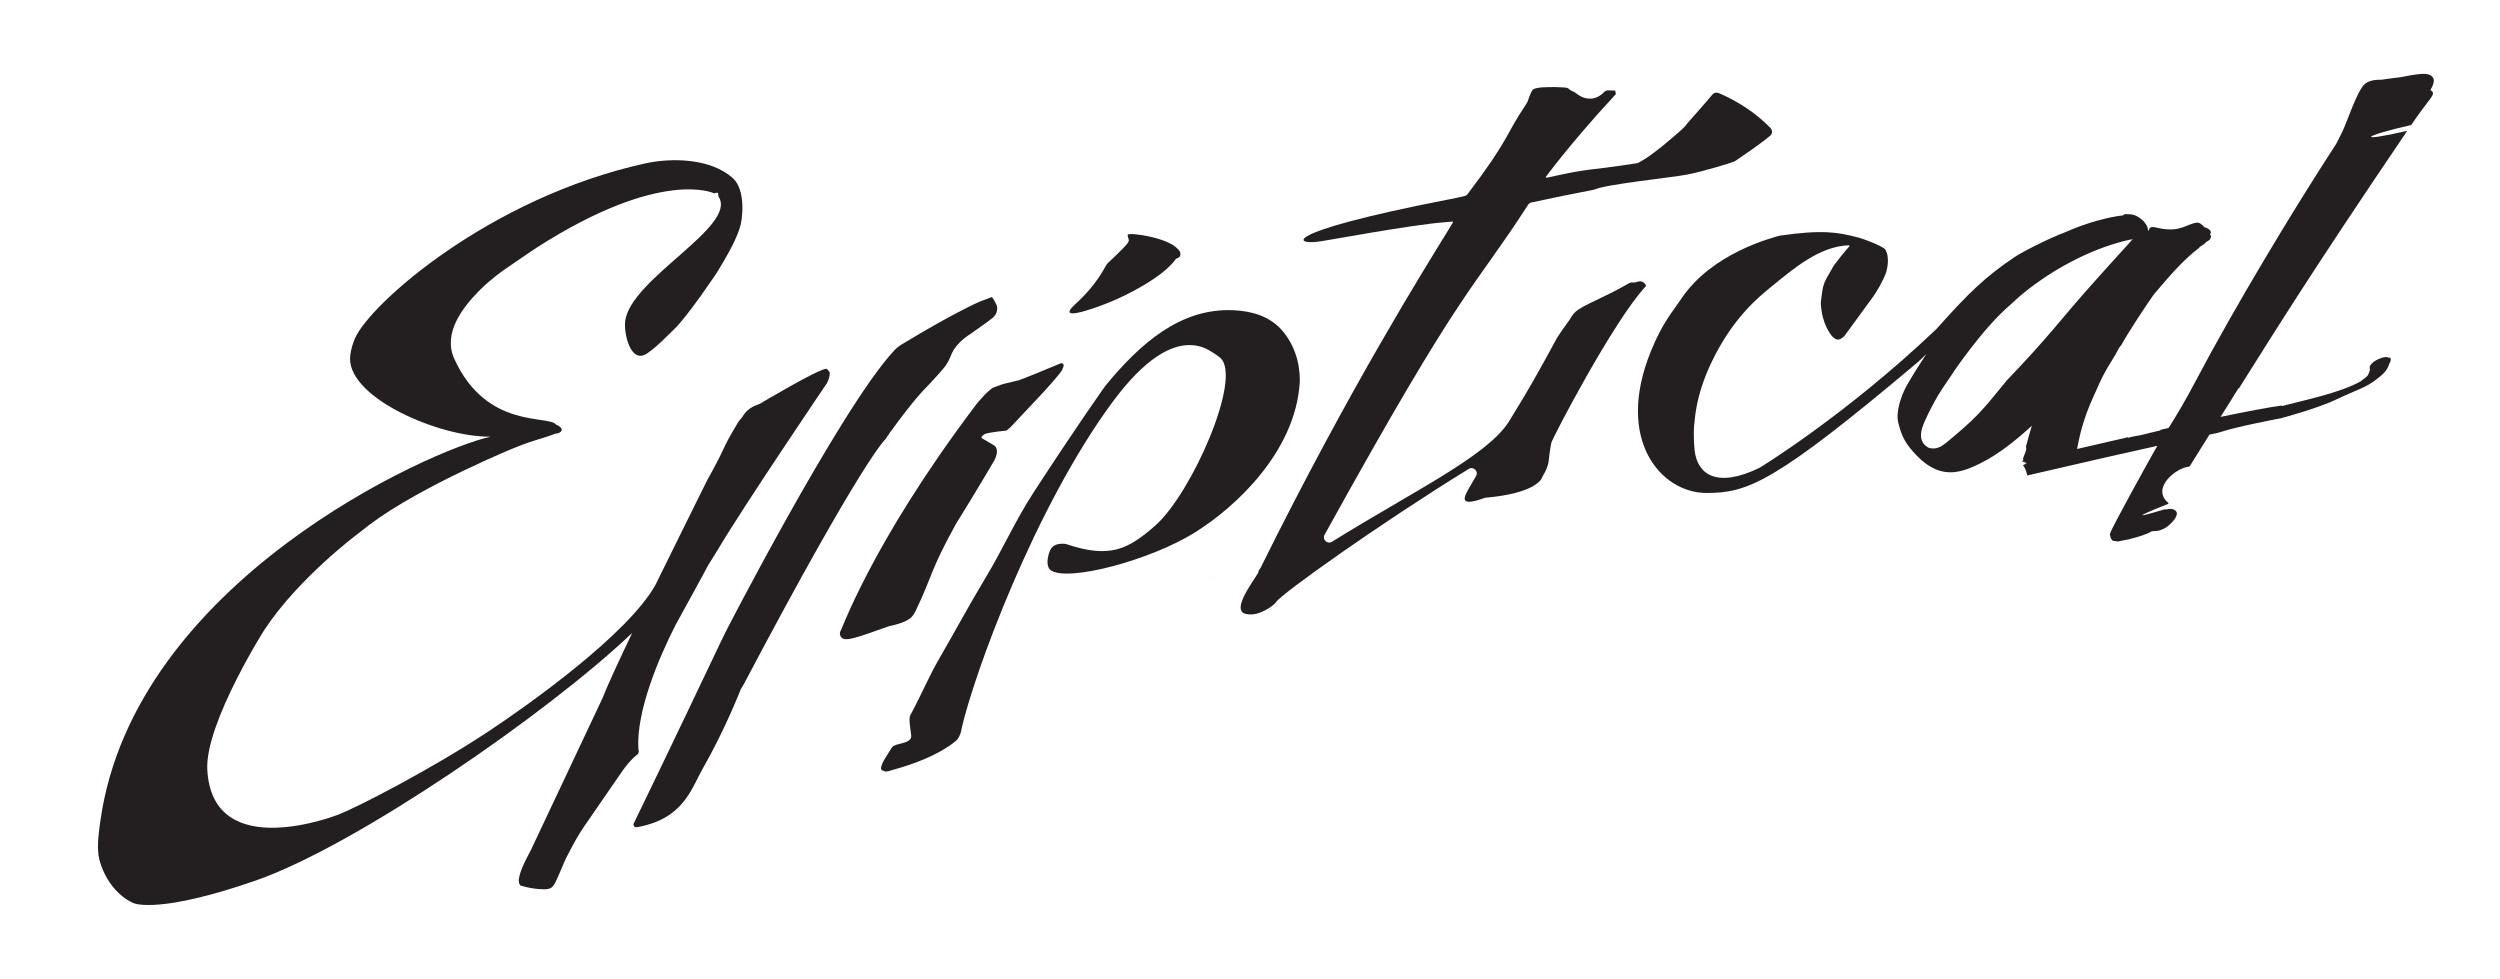
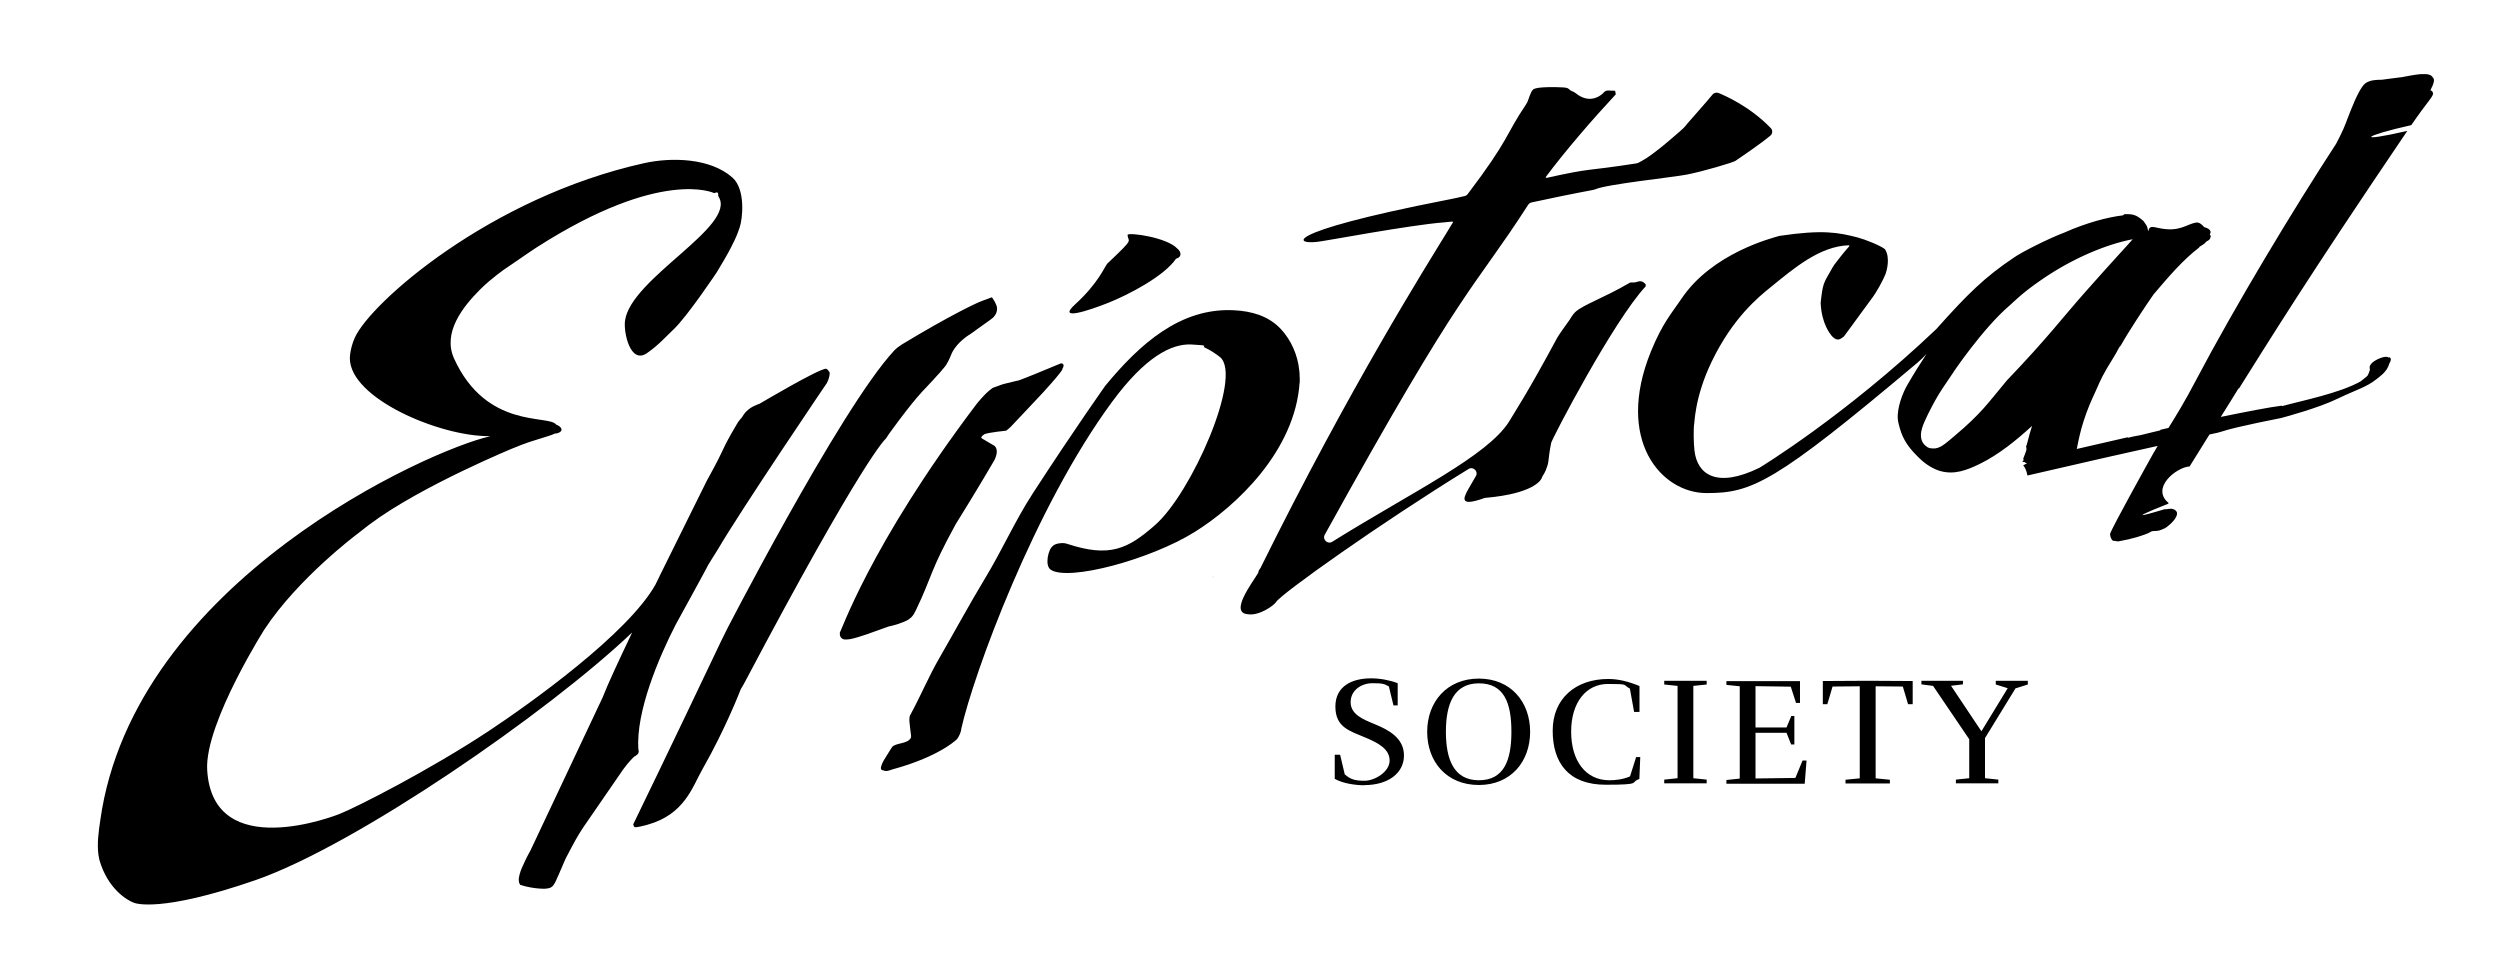
- <svg xmlns="http://www.w3.org/2000/svg" id="art" viewBox="0 0 1950.02 763.51">
+ <svg xmlns="http://www.w3.org/2000/svg" id="elliptical-society-logotype" viewBox="0 0 1950 763.5">
  <defs>
    <style>
-       .cls-1 {
-         fill: #231f20;
-       }
+       .st0{fill:currentColor;}
    </style>
  </defs>
-   <path class="cls-1" d="M1370.58,125.66c.1-.09.05-.05.19-.17h0s-.03.03-.03.03l-.16.14Z" />
-   <path class="cls-1" d="M1588.82,437.71c.42.09.5.1,0,0h0Z" />
-   <path class="cls-1" d="M1590.73,438.1c.15.03.18.03,0,0h0Z" />
-   <path class="cls-1" d="M1591.09,438.16c-.29-.06-.32-.06,0,0h0Z" />
-   <path class="cls-1" d="M864.69,236.07c15.49-6.17,43.27-20.6,52.64-34.27,4.58-1.07,4.25-5.27,1.1-7.83-8.12-8.86-37.5-12.83-38.87-10.92.27,6.48,6.28,1.62-15.93,22.63-2.27,2.99-7.18,15.45-25.12,31.79-14.48,13.2,11.13,4.61,26.18-1.39Z" />
-   <path class="cls-1" d="M1471.16,318c0,.07,0,.12,0,.09,0,0,0-.05,0-.09Z" />
-   <path class="cls-1" d="M1471.16,316.17c0,.42,0,1.21,0,1.64,0-.42,0-1.21,0-1.64Z" />
-   <path class="cls-1" d="M1471.16,317.81c0,.08,0,.14,0,.19,0-.05,0-.11,0-.19Z" />
-   <path class="cls-1" d="M1471.16,315.98c0-.07,0-.12,0-.09,0,0,0,.05,0,.09Z" />
-   <path class="cls-1" d="M1471.16,315.98s0,.11,0,.19c0-.08,0-.14,0-.19Z" />
-   <path class="cls-1" d="M662.94,492.48c.01-.17.02-.3.02-.33-.03.17-.03.28-.02.33Z" />
-   <path class="cls-1" d="M701.53,486.34c.11-.04,2.25-.78,2.12-.74.1-.04,2.14-.88,2.01-.82.1-.05,2.01-.99,1.89-.93.1-.06,1.85-1.15,1.74-1.08.1-.08,1.66-1.36,1.56-1.27,1.67-1.8,2.41-3.23,2.35-3.13.05-.1,1.15-2.12,1.08-1.99,13.57-28.39,10.48-29.69,31.31-67.64h0c16.13-25.82,30.28-50.12,30.21-50,4.41-9.3-.67-11.5-.56-11.41-3.46-1.93-7.59-4.64-9.27-5.47-1.65-.96,2.29-3.4,2.22-3.34,3.26-1.32,17.02-2.74,16.92-2.67,1.76-1.41,3.37-2.9,3.27-2.81.1-.1,25.87-27.53,25.77-27.43,16.91-18.59,14.62-18.01,14.56-17.91.06-.1.43-.77.37-.67.05-.1.35-.74.3-.64.32-.97.29-1.68.28-1.57-.12-.44-.17-.84-.67-1.21l-1.02-.33c-.1.02-.73.14-.63.12-36.89,15.41-33.83,13.46-33.73,13.43-10.57,2.53-12.11,3.02-12.01,2.99-.1.05-7.27,2.66-7.21,2.63-.67.47-2.09,1.6-1.99,1.53-.1.09-2.18,1.87-2.05,1.76-.1.1-2.09,1.97-1.96,1.85-4.59,4.85-6.73,7.62-6.68,7.55-84.1,111.23-106.19,179.82-106.51,177.76-.03.38-.06.95-.06.88,0,.1.09,1.35.09,1.25.03.09.43,1.3.49,1.47.08.09,1.14,1.23,1.29,1.38.62.36,1.92.65,1.82.62.1,0,1.54.08,1.44.07.1,0,1.61-.12,1.51-.11.1-.01,1.76-.26,1.66-.24,6.7-1.28,20.35-6.4,20.25-6.37.1-.02,9.61-3.37,9.51-3.35.1-.02,4.81-1.12,4.51-1.05.1-.03,4.1-1.18,3.85-1.11Z" />
-   <path class="cls-1" d="M690.84,342.36c.07-.1,3.49-5.22,3.28-4.9,19.75-27.21,27.43-34.32,27.34-34.22.09-.1,6.1-6.48,5.72-6.08.09-.1,6.04-6.62,5.66-6.21.09-.1,3.63-4.27,3.4-4,1.07-1.32,2.1-2.81,2.03-2.71.06-.1,1.52-2.65,1.43-2.49.04-.09,1.1-2.33,1.17-2.48.04-.1,1.62-3.78,1.73-4.02,4.28-8.92,14.3-14.7,14.2-14.63.1-.07,4.96-3.55,4.65-3.32,9.42-6.66,10.17-7.29,10.07-7.22.1-.08,1.73-1.33,1.62-1.25.1-.09,1.48-1.22,1.38-1.13,5.55-5.16,2.45-10.55,2.49-10.45-.05-.1-.79-1.67-.74-1.56-.06-.1-.84-1.47-.78-1.37-.06-.1-.76-1.21-.69-1.11-.05-.09-.38-.61-.43-.68-.15-.23-.42-.82-1.07-.73-.24.03-3.4,1.36-3.3,1.31-.1.04-4.42,1.62-4.14,1.52-3.43,1.13-25.41,11.5-62.16,33.8-2.24,1.36-4.34,2.92-6.12,4.84-42.42,45.39-136.81,229.74-130.07,216.7-.05.1-1.07,2.1-1.01,1.97-2.9,5.89-4.27,8.65-4.2,8.52-37.57,79.19-68.27,142.54-68.26,142.44.04.11.57,1.7.5,1.5.35.5.96.79.86.73.1.02.59.1.49.08.1,0,.6,0,.5,0,.1-.01,1.12-.12,1.02-.11.1-.02,1.58-.28,1.48-.26.1-.02,1.9-.41,1.79-.39.1-.03,2.18-.53,2.05-.5.1-.03,2.4-.63,2.25-.59,29.17-8.15,35.18-29.91,42.9-43.35h0c18-31.49,29.88-62.28,29.83-62.18.06-.1,2.71-4.6,2.54-4.31,93.86-177.73,110.7-191.28,110.63-191.16Z" />
-   <path class="cls-1" d="M1898.2,61.24c-1.6-2.45-2.87-2.81-2.77-2.75-.1-.03-1.81-.58-1.69-.55-.1-.02-1.78-.26-1.67-.25-.1,0-1.8-.08-1.69-.07-.1,0-1.85.05-1.74.05-.1,0-2.36.19-2.22.18-.1.01-3.85.51-3.64.48-.1.02-3.75.65-3.54.61-.1.02-2.99.57-2.81.54-.1.02-1.5.29-1.4.27-.1.02-1.31.25-1.21.23-.1.02-1.06.19-.96.17-.1.01-.56.08-.46.07-.1.01-9.98,1.27-9.36,1.19-.1.01-5.6.79-5.25.74-.1,0-3.85.12-3.61.11-.1.01-2.38.26-2.23.24-.1.02-1.9.36-1.79.34-.1.03-1.87.54-1.76.51-.1.04-1.82.78-1.71.73-.1.06-1.73,1.09-1.62,1.02-.1.09-1.48,1.38-1.38,1.29-.42.5-1.34,1.76-1.26,1.66-.06.1-1.29,2.02-1.21,1.9-.06.1-1.25,2.23-1.18,2.09-.05.1-1.23,2.42-1.16,2.27-.04.09-1.86,4.04-1.98,4.29-.04.1-2.34,5.58-2.2,5.23-.04.1-2.26,5.69-2.12,5.34-.04.1-2.16,5.52-2.03,5.17-.04.1-1.29,3.22-1.21,3.02-.04.1-.99,2.38-.93,2.24-.04.1-.94,2.16-.88,2.03-.05.1-.89,1.91-.84,1.8-.05.1-1.1,2.19-1.03,2.06-.05.1-3.62,7.13-3.4,6.69-33.76,51.84-78.96,126.94-109.27,184.37h0c-8.52,16.27-15.66,28.04-21.46,37.27-2.54.56-4.66,1.04-6.24,1.4-.09.17-.18.34-.27.51-6.41,1.4-9.52,2.37-15.18,3.67-5.12,1.02-4.7.66-10.07,2.11.1-.18.21-.35.32-.53-21.98,5.02-26.19,5.97-39.99,9.23,1.64-8.19,2.81-13.76,5.33-21.65,0,0,0,0,0,0,3.1-9.72,6.12-16.22,8.98-22.54,5.31-11.77,4.87-11.9,15.46-29.14,2.18-3.54,2.71-5.74,4.72-7.67,5.19-9.52,19.01-30.52,25.4-39.55,11.09-12.99,22.59-26.75,35.49-36.46.15-.19.23-.39.28-.6,1.51-1.05,4.06-2.24,5.15-3.88,1.39-.73,2.9-1.68,3.14-2.42.51-1.52,1.07-2.13-.22-3.29.39-.74.81-1.51.56-2.3-.64-1.98-2.78-2.95-4.9-3.45-1.65-1.9-3.73-3.9-6.2-3.57-7.75,1.07-12.92,7.88-29.6,4.2-4.59-1.01-7.13-1.84-7.83,2.56-.84-1.87-.34-3.1-1.91-5.35,0,0,0,0,0,0-.41-.58-.95-1.3-1.85-2.56-6.22-5.61-8.92-5.36-14.28-5.55-.11.05-.43-.2-1.91,1-11.5,1.31-28.3,5.68-45.58,13.37-12.77,4.78-33.9,15.61-39.21,19.37-22.67,15.18-36.04,28.25-60.7,55.91-71.06,67.59-137.86,108.19-137.96,108.24-33.37,16.26-48.46,5.08-50.61-13.36-.79-6.72-.75-16.06-.44-19.77.6-.77-.1-21.04,13.9-49.82,16.37-34.04,36.63-50.37,45.79-57.85,17.95-14.62,38.31-32.2,61.38-32.76,0,.25.01.52.05.81-4.23,4.7-8.11,9.67-11.95,14.68-.24.57-.57,1.12-.98,1.62-.11.13-.58,1.11-1.11,2.02-6.22,10.8-6.59,10.57-8.26,25.8.84,16.84,7.63,24.36,8.79,26.02,1.46,1.28,3.91,4.17,7.52,1.57,0,0,0-.02.01-.03.63-.46,1.26-.94,1.88-1.42,1.77-2.36,20.37-27.94,20.77-28.45,5.02-6.37,9.72-15.59,11.55-20.21.83-2.11,3.96-12.93-.48-19.51-3.59-2.82-15.23-7.51-21.34-9.08,0,0,0,0-.02-.01-14.79-3.81-26.88-6.32-61.03-1.25-5.25,1.58-52.72,13.35-76.72,49.5-6.8,10.24-14.33,18.11-23.51,40.74-28.15,69.31,8.2,110.4,43.38,110.4,31.99,0,52.61-7.44,164.41-101.63,2.27-1.91,4.77-4.35,7.19-6.89-4.75,7.21-10.11,15.66-15.05,24.19-3.26,5.63-8.21,17.55-7.37,26.67.23,2.44.97,4.86,1.64,7.21,2.7,9.62,7.82,15.96,14.95,23,5.31,5.26,11.73,8.86,16.48,10.19,11.03,3.09,20.61-.58,30.91-5.61,14.73-7.21,28.62-18.55,40.68-29.56-3.17,10.22-3.44,12.59-4.32,15.16-.15.44-.37.78-.39.88.94,2.45,0,3.47-2.21,9.52.08.25.19.5.29.75-.07.3-.13.6-.2.89-.35.12-.64.33-.89.64.69.25.43.16,1.11.39.27-.04.54-.08.8-.13.11.2.12.26.26.5.52.18,1.04.37,1.56.55-.9.48-2.1,1.16-2.96,1.73,2.46,2.96,2.85,5.91,3.33,7.91,47.76-11.1,79.8-18.34,101.56-23.15-.86,1.41-1.66,2.77-2.41,4.09,0,0,0,0,0,0-.29.51-.58,1.02-.87,1.53,0,0,.02,0,.02,0-2.31,4.13-32.71,58.6-33.85,63.23.76,6.43,4.22,5.44,2.56,5.14,1.5.26,2.17.54,3.94.63,1.6-.35,3.2-.68,4.8-1.01,1.11.08,16.03-3.54,21.33-6.9,1.47-.37,3.91.05,6.06-.69,3.75-1.29,4.95-2.12,6.17-3.07,2.76-2.14,7.46-6.71,7.42-10.18-.01-1.64-1.76-3.48-4.86-3.56-1.15-.02-3.64.4-4.26.57.07-.14.13-.27.19-.41-9.16,2.6-36.25,11.25,2.13-4.09.11-.2.21-.39.31-.59-14.01-11.41,5.64-27.68,16.39-28.54,7.86-12.64,12.61-20.26,15.5-24.86,5.89-1.22,7.5-1.57,9.57-2.29,11.97-4.04,46.38-10.53,46.49-10.56,1.56-.48,28.75-7.65,44.19-15.17,14.91-7.1,21.91-8.67,29.92-15.04,3.84-3.06,8.4-6.02,10.21-12.6.69-.8.62-.96.94-2.02.37-1.23.13-2.05-1.09-2.59-.16.14-.32.28-.48.42-1.24-1.75-7.54.12-11.59,3.03-1.32.95-2.08,1.8-2.91,3.15-.36.58-.18,1.41-.21,2.56,0,.04.1.15.24.27-.36,1.57-.96,3.16-1.73,4.57-.25.3-.51.59-.78.86-.12.1-4.58,3.67-4.73,3.78-16.35,9.28-45.93,15.1-61.55,19.37-.03-.14-.06-.28-.09-.43-9.25,1.15-28.63,4.91-47.71,8.84,4.4-6.97,10.52-16.66,13.84-22.17.18-.04.35-.07.53-.11,23.75-37.58,52.45-84.72,131.22-200.83-41.41,9.52-34.43,3.89,3.08-4.53,12.66-18.61,17.66-22.66,16.93-25.1,0-.05.03-.1.04-.15-.38-.95-1.05-1.58-1.97-1.91.05-.1,1.37-2.79,1.32-2.69.05-.1.61-1.37.57-1.27.03-.1.39-1.31.36-1.2.02-.1.29-1.21.27-1.11.01-.1.17-1.23.15-1.13,0,0-.24-1.96-.21-1.73ZM1565.29,296.76c-14.58,17.51-19.96,25.84-40.42,42.88-1.8,1.55-7.8,6.67-9.88,7.95-2.1,1.29-4.63,2.35-7.15,2.23-1.46-.07-2.87-.17-4.16-.94-4.5-2.68-6.74-7.37-4.33-15.19,1.72-5.62,7.07-15.78,9.88-20.94,3.42-6.29,7.66-12.48,14.54-22.54-.96,1.26,22.98-34.37,43.99-52.18-.02.01-.04.03-.05.04,3.14-2.7,9.18-9.26,24.75-19.99,24.78-17.08,51.16-27.72,71.01-31.53-2.79,3.43-14.31,15.53-37.25,41.47-18.47,20.89-28.36,34.74-60.93,68.74Z" />
-   <polygon class="cls-1" points="551.46 374.87 551.46 374.87 551.47 374.85 551.46 374.87" />
-   <path class="cls-1" d="M495.35,589.99l.78-.66c.1-.08,1.24-.97,1.14-.89,1.28-.97,1.12-3.01.68-4.06-1.87-29.26,15.91-71.36,29.16-97.21h0c.06-.09,26.89-48.86,24.93-45.76.06-.1,1.7-2.72,1.6-2.55.06-.1,3.51-5.66,3.29-5.3.06-.09,2.93-4.74,3.12-5.05,18.83-31.95,85.22-130.12,84.9-129.48.05-.1.82-1.82.77-1.72.04-.1.68-1.74.64-1.64,1.63-5.13.51-5.69.53-5.63-.61-1-1.32-1.7-1.22-1.59-.1-.07-1.2-.85-1.1-.78-5.44-.38-52.1,27.38-52,27.35-.1.04-2.66,1.03-2.5.97-.1.04-2.45,1.05-2.3.99-6.26,3.06-8.89,8.48-8.81,8.4-.09.1-1.59,1.82-1.49,1.71-.08.1-1.14,1.45-1.06,1.35-.07.1-.98,1.4-.91,1.3-14.61,24.57-7.25,15.01-24.03,45.13-.45,1.06-17.88,35.83-36.66,74.13.06-.24-.03-.07-.34.68,0,.02-.02.04-.03.07-1.05,2.15-2.11,4.31-3.17,6.48-21.57,38.45-97.98,92.87-130,114.09-45.18,29.94-102.79,59.42-116.88,64.89-1.34.52-98.53,38.85-102.69-34.64-2.09-36.98,47.81-114.59,44.74-109.58,26.21-39.88,72.51-74.49,71.61-73.8,2.22-1.66,10.94-8.53,10.32-8.03,40.69-30.62,116.37-61.29,111.47-59.25.1-.04,7.13-2.83,6.7-2.66.1-.04,7.15-2.6,6.71-2.44,16.47-5.13,16.73-5.35,16.66-5.32.1-.04,2.39-.92,2.25-.87l.77-.32c5.05-.19,8.21-3.99.87-7.06-5.56-7.81-54.27,4.04-79.46-51.38-9.17-20.18,6.76-40.41,20.16-53.83,9.03-9.05,19.69-16.26,19.3-15.98,12.96-9.05,25.54-17.36,25.26-17.18,97.2-62.14,137.9-42.07,138-42.06.73.08,1.57-.65,2.28-.54.74.11.84.59.92,1.21.13.95-.18,1.29.35,2.13,14.54,23.04-68.58,63.61-72.95,96.76-1.24,9.43,4.17,33.95,16.95,25.37,8.7-5.84,16.57-14.62,20.55-18.26,10.73-9.82,34.39-45.41,33.99-44.79,8.3-13.58,11.59-20.18,11.53-20.08.05-.1,2.2-4.46,2.06-4.18.05-.1,1.66-3.69,1.56-3.47,1.74-4.28,1.11-2.62,2.73-7.15,2.27-6.35,4.92-29.75-5.56-39.01-17.44-15.41-47.59-15.92-68.61-11.26-121.13,26.84-213.94,109.25-225.86,136.13-1.86,4.2-3.07,8.49-3.74,13.02-4.67,31.6,64.48,62.21,104.38,63.79.1,0,5.2.21,4.87.19-45.86,9.88-277.98,112.8-304.22,299.64-1.27,9.04-2.56,17.91-1.43,26.97.02.09.7,3.48.74,3.7,6.48,22.88,21.87,31.69,26.77,33.54.94.36,20.44,8.21,94.97-17.65,78.28-27.15,227.99-130.57,293.78-193.19-10.63,22.23-19.5,41.4-23.03,50.63-.05.1-56.36,119.52-56.41,119.62v-.02c-.05.1-1.67,3.14-1.57,2.95-.05.1-1.46,2.83-1.37,2.65-.05.09-1.64,3.35-1.75,3.56-.05.1-1.77,3.98-1.66,3.74-.04.1-1.09,2.85-1.15,3.03-.03.1-.97,3.21-.91,3.02-.02.1-.56,2.81-.53,2.64-.01.1-.15,1.27-.13,1.17-.05.52.32,2.4.3,2.29.05.1.91,1.78.86,1.68,11.35,3.67,21.6,2.98,20.12,2.94.1-.01,1.79-.2,1.68-.19.1-.03,1.77-.57,1.66-.54.1-.06,1.42-.9,1.32-.83.86-.7,1.92-2.48,1.85-2.38.06-.1.97-1.79.91-1.68.05-.11,1.01-2.08.95-1.96.05-.1,1.07-2.37,1.01-2.23.04-.1,1.15-2.64,1.08-2.48.04-.1,1.23-2.88,1.16-2.7.04-.1,1.31-3.07,1.23-2.89.04-.1,1.39-3.23,1.31-3.03.04-.1,1.47-3.33,1.38-3.14,13.39-25.61,8.75-16.51,44.63-69l1.37-1.83,1.42-1.81,1.48-1.77,1.52-1.7,1.55-1.61,1.16-1.11.77-.69ZM93.18,605.61l.09-.32h.02s-.11.32-.11.32Z" />
-   <path class="cls-1" d="M406.2,679.83h0s0,.01,0,0Z" />
-   <path class="cls-1" d="M1283.77,222.31c-.08-.25-.42-.75-.63-.97h0c-3.84-3.97-6.19-.48-9.86-1-.87-.13-1.76.09-2.52.53-20.52,11.88-35.33,16.59-42.04,22.48-2.04,1.79-4.47,6.13-4.41,6.03-3.35,4.5-9.09,12.8-9.84,14.19-23.52,43.7-32.82,57.28-37.52,65.26-16.95,26.97-75.08,54.55-137.99,93.75-3.6,2.24-7.82-1.76-5.77-5.47,109.97-199,114.34-188.48,158.73-257.37.59-.92,1.52-1.57,2.58-1.8,39.25-8.47,48.15-9.55,49.59-10.21,8.81-4.02,60.63-9.37,71.39-11.47,0,0-.01,0-.02.01,12.94-2.48,36.32-9.53,38.04-10.69,2.99-2.01,19.81-13.36,27.26-19.73,1.79-1.53,1.91-4.26.28-5.95-16.45-17.04-35.91-25.43-40.57-27.34-.69-.28-1.42-.37-2.19-.26-1.49.22-2.48,1.3-2.38,1.21-.09.1-.66.76-.58.66-2.53,3.22-19.28,22.17-19.21,22.07-.57.77-.53.79-2.38,2.91-2.29,2.62-17.85,15.48-16.86,14.65-10.11,8.09-14,10.27-13.9,10.21-.1.06-3.25,1.96-3.05,1.84-1.71.94-2.23,1.32-3.18,1.47-42.25,6.6-32.74,2.98-70.55,11.37-.08-.23-.25-.44-.51-.62,15.45-20.7,37.1-45.69,54.68-64.64,0-.04-.01-.08-.02-.12h0c-.15-.88-.31-1.77-.45-2.65h0s0,0,0,0c-4.22-.14-4.08-.13-5.5-.18-1.18-.04-2.31.44-3.12,1.3-5.7,6-13.97,7.38-21.98.92,0,0,0,0,0,0,0,0,0,0,0,0-2.12-1.69-3.47-1.55-4.63-2.58-.91-.82-1.49-1.44-2.79-1.67-.59-.1-2.23-.27-2.13-.26-8.76-.61-17.18-.02-16.6-.05-6.61.45-7.39,1.74-7.33,1.7-1.96,1.46-3.84,8.8-4.57,10-1.24,2.03-1.17,1.92-1.24,2.03-16.1,23.89-12.11,25.8-45.23,69.48-.57.75-1.4,1.29-2.32,1.52-9.06,2.2-14.2,3.02-14.38,3.05-133.41,26.12-119.07,36.11-96.86,32.13,3.15-.33,69.03-12.59,94.52-14.59.93-.07,2.03-.17,3-.26,5.87-.53,5.26-.92,3.2,2.48-.51.84-1.16,2-2.37,3.97-17.62,28.78-76.25,121.83-146.22,263.12-.14.29-.32.56-.53.81-1.66,1.97-.64,1.85-1.72,3.69-4.47,7.59-22.4,30.8-7.66,31.85,8.69,1.43,20.25-6.69,22.04-9.61,3.78-6.17,80.83-61.06,150.14-103.75,3.63-2.23,7.84,1.85,5.71,5.55-2.47,4.3-4.82,8.33-5.87,10.15-4.68,8.16-6,13.62,12.48,6.95.79-.28,1.3-.23,2.13-.32,34.7-3.21,42-12.95,42.83-15.75.24-.35.39-.72.47-1.11,1.01-1.51,1.88-3.11,2.66-4.96h-.02c.03-.06.06-.13.08-.19,0,0,.01,0,.02-.01,2.84-6.77,1.13-5.92,3.95-20.72,0,0,.01-.01.02-.02.62-3.21,48.47-95.12,73.72-122.12l-.03-.88Z" />
-   <path class="cls-1" d="M1013.8,298.74c0-.1.04-3.53.04-3.32,0-.1-.15-3.52-.14-3.31-.01-.1-.35-3.5-.33-3.3-1.14-11.56-6.31-23.64-14.25-32.13-9.6-10.25-22.78-13.95-36.47-14.67-42.09-2.2-73.84,26.55-100.48,58.95-.09.11-22.97,32.26-56.25,83.59-14.1,21.74-23.73,43.8-37.1,65.99-12.5,20.75-23.75,41.65-35.88,62.61-9.04,15.63-13.24,26.76-23.24,45.41-.56,2.66-.2,5.45.44,10.34.67,5.11.93,5.87.26,7.03-2.63,4.55-11.57,3.62-14.44,6.78-.7.77-.64,1.17-1.03,1.47-3.85,6.29-5.18,8.27-5.49,8.89-.29.59-.91,1.83-.86,1.73-.04.1-.54,1.22-.49,1.12-.6,1.58-.73,2.14-.7,2.04-.02.1-.18,1.03-.17.93,0,.1,0,.81,0,.71.03.24.33.91.28.8.09.09.56.54.47.45.08.03.57.21.64.23.1,0,.52.05.42.04l.39.25c1.76,1.12,5.43-.43,6.64-.76,40.83-11.05,53.01-26.28,50.59-23.69,3.19-4.4,3.46-8.89,3.27-8.07,9.55-42.52,57-172.79,117.8-255.17,25.63-34.72,46.13-45.27,61.68-44.49,3.84.19,7.37,1.08,10.61,2.46,3.36,1.44,9.29,5.3,11.76,7.43,17.69,15.24-22.42,106.17-50.71,130.92-21.09,18.45-35.18,25.8-68.93,14.55-1.02-.34-2.08-.49-3.15-.46-5.79.17-9.99,1.3-11.66,11.26-.11.16-.14.3-.07.47-.8,5.4,1.05,8.12,2.41,9.04,13.66,9.19,77.7-7.94,112.3-29.49,32.26-20.09,78.34-63.24,81.82-116.65ZM819.43,443.88s-.04,0-.05,0c-.03-.02-.06-.04-.09-.08.05.03.09.05.14.08,0,0,0,0,0,0ZM827.65,429.08s-.01,0-.02,0c0,0,.01,0,.02,0h0Z" />
-   <path class="cls-1" d="M706.14,597.66h0s.01,0,0,0Z" />
-   <path class="cls-1" d="M946.14,450.2c.14-.09.28-.17.42-.26l-.58.06c.06.07.11.13.16.2Z" />
+   <path d="m1572.2 536.9 9.5-3V531h-25v2.9l9.3 2.9-20.5 33.6-23.7-35.5 9.3-1.1V531h-32.4v2.8l9.1 1.2 28.2 41.6V607l-10.4 1.1v2.9h33.1v-2.9l-10.4-1.1v-31.3l23.8-38.8Zm-115.5-5.9-34.9.2v18.1h3.5l4.1-13.8 21.2-.2v71.8l-11.1 1.1v2.9h34.6v-2.9l-11.1-1.1v-71.8l21.2.2 4.1 13.8h3.6v-18.1l-34.9-.2Zm-49 80 1.4-17.8h-3.1l-5.6 13.6-31.1.4v-35.6h24.2l3.6 9.1h2.5v-22.2h-2.4l-3.7 8.9h-24.2v-32.2l27.5.4 4.1 12.7h3.1v-17h-57.4v2.9l10.4 1.1v72l-10.4 1.1v2.9h61.1Zm-86.9-76 10.4-1.1V531h-33.1v2.9l10.4 1.1v72l-10.4 1.1v2.9h33.1v-2.9l-10.4-1.1zm-95.3 35.6c0-22.8 11.8-37.1 28.6-37.1s11.4.5 17.2 3.6l3.3 18.2h4.2v-20.2c-8.5-3.5-16.4-5.5-24.3-5.5-25.5 0-43.4 15.3-43.4 40.3s12.2 42.2 41.4 42.2 18.3-1.8 26.2-4.5l.7-17.1h-3.2l-4.8 15.1c-5.6 2.4-11.4 3-16.1 3-18.5 0-29.8-15.2-29.8-37.9m-72 37.9c-19.7 0-25.7-16.6-25.7-37.8s6-37.8 25.7-37.8 25.4 15.2 25.4 37.8-6 37.8-25.4 37.8m0 3.7c24.9 0 40-18.2 40-41.5s-15.1-41.5-40-41.5-40.3 18.2-40.3 41.5 15.1 41.5 40.3 41.5m-89.5.1c19.1 0 31.1-9.6 31.1-23.1s-11.7-19.9-22.7-24.4c-9.6-3.9-18.9-7.8-18.9-17.2s8.4-14.8 17.1-14.8 9.1.7 12.7 2.5l3.6 14.8h3.3v-17.3c-6-2.3-13.5-3.8-20.8-3.8-14.2 0-27.8 5.7-27.8 22s11.2 19 23.4 24.2c10 4.2 18.9 8.9 18.9 17.9s-11.8 15.8-19.6 15.8-11.1-1.3-15.4-5l-3.6-15.3h-4.2v18.8c6.6 3.8 16.9 5 22.8 5M1370.6 125.7c.1 0 0 0 .2-.2h-.2ZM1588.8 437.7c.4 0 .5.1 0 0M1590.7 438.1q.3 0 0 0M1591.1 438.2q-.45 0 0 0M864.7 236.1c15.5-6.2 43.3-20.6 52.6-34.3 4.6-1.1 4.3-5.3 1.1-7.8-8.1-8.9-37.5-12.8-38.9-10.9.3 6.5 6.3 1.6-15.9 22.6-2.3 3-7.2 15.5-25.1 31.8-14.5 13.2 11.1 4.6 26.2-1.4M1471.2 318s0 .1 0 0M1471.2 316.2v1.6zM1471.2 317.8v.2zM1471.2 316s0-.1 0 0M1471.2 316v.2zM662.9 492.5v-.3zM701.5 486.3c.1 0 2.3-.8 2.1-.7.1 0 2.1-.9 2-.8.1 0 2-1 1.9-.9.1 0 1.8-1.1 1.7-1.1.1 0 1.7-1.4 1.6-1.3 1.7-1.8 2.4-3.2 2.3-3.1 0-.1 1.1-2.1 1.1-2 13.6-28.4 10.5-29.7 31.3-67.6 16.1-25.8 30.3-50.1 30.2-50 4.4-9.3-.7-11.5-.6-11.4-3.5-1.9-7.6-4.6-9.3-5.5-1.6-1 2.3-3.4 2.2-3.3 3.3-1.3 17-2.7 16.9-2.7 1.8-1.4 3.4-2.9 3.3-2.8.1 0 25.9-27.5 25.8-27.4 16.9-18.6 14.6-18 14.6-17.9 0-.1.4-.8.4-.7 0-.1.3-.7.3-.6.3-1 .3-1.7.3-1.6-.1-.4-.2-.8-.7-1.2l-1-.3c-.1 0-.7.1-.6.1-36.9 15.4-33.8 13.5-33.7 13.4-10.6 2.5-12.1 3-12 3-.1 0-7.3 2.7-7.2 2.6-.7.5-2.1 1.6-2 1.5-.1 0-2.2 1.9-2.1 1.8-.1 0-2.1 2-2 1.9-4.6 4.8-6.7 7.6-6.7 7.6-84.1 111.2-106.2 179.8-106.5 177.8v2.2s.4 1.3.5 1.5c0 0 1.1 1.2 1.3 1.4.6.4 1.9.6 1.8.6h1.4c.1 0 1.6-.1 1.5-.1.1 0 1.8-.3 1.7-.2 6.7-1.3 20.3-6.4 20.2-6.4.1 0 9.6-3.4 9.5-3.4.1 0 4.8-1.1 4.5-1.1.1 0 4.1-1.2 3.8-1.1ZM690.8 342.4c0-.1 3.5-5.2 3.3-4.9 19.7-27.2 27.4-34.3 27.3-34.2 0-.1 6.1-6.5 5.7-6.1 0-.1 6-6.6 5.7-6.2 0-.1 3.6-4.3 3.4-4 1.1-1.3 2.1-2.8 2-2.7 0-.1 1.5-2.7 1.4-2.5 0 0 1.1-2.3 1.2-2.5 0 0 1.6-3.8 1.7-4 4.3-8.9 14.3-14.7 14.2-14.6.1 0 5-3.5 4.6-3.3 9.4-6.7 10.2-7.3 10.1-7.2.1 0 1.7-1.3 1.6-1.2.1 0 1.5-1.2 1.4-1.1 5.5-5.2 2.5-10.5 2.5-10.4 0-.1-.8-1.7-.7-1.6 0-.1-.8-1.5-.8-1.4 0-.1-.8-1.2-.7-1.1 0 0-.4-.6-.4-.7-.1-.2-.4-.8-1.1-.7-.2 0-3.4 1.4-3.3 1.3-.1 0-4.4 1.6-4.1 1.5-3.4 1.1-25.4 11.5-62.2 33.8-2.2 1.4-4.3 2.9-6.1 4.8-42.4 45.4-136.8 229.7-130.1 216.7 0 .1-1.1 2.1-1 2-2.9 5.9-4.3 8.7-4.2 8.5-37.6 79.2-68.3 142.5-68.3 142.4 0 .1.6 1.7.5 1.5.3.5 1 .8.9.7.1 0 .6.1.5 0h.5c.1 0 1.1-.1 1-.1.1 0 1.6-.3 1.5-.3.1 0 1.9-.4 1.8-.4.1 0 2.2-.5 2.1-.5.1 0 2.4-.6 2.3-.6 29.2-8.1 35.2-29.9 42.9-43.3 18-31.5 29.9-62.3 29.8-62.2 0-.1 2.7-4.6 2.5-4.3 93.9-177.7 110.7-191.3 110.6-191.2ZM1898.2 61.2c-1.6-2.5-2.9-2.8-2.8-2.7-.1 0-1.8-.6-1.7-.5-.1 0-1.8-.3-1.7-.2h-3.4c-.1 0-2.4.2-2.2.2-.1 0-3.9.5-3.6.5-.1 0-3.7.6-3.5.6-.1 0-3 .6-2.8.5-.1 0-1.5.3-1.4.3-.1 0-1.3.2-1.2.2-.1 0-1.1.2-1 .2h-.5c-.1 0-10 1.3-9.4 1.2-.1 0-5.6.8-5.3.7-.1 0-3.8.1-3.6.1-.1 0-2.4.3-2.2.2-.1 0-1.9.4-1.8.3-.1 0-1.9.5-1.8.5-.1 0-1.8.8-1.7.7-.1 0-1.7 1.1-1.6 1-.1 0-1.5 1.4-1.4 1.3-.4.5-1.3 1.8-1.3 1.7 0 .1-1.3 2-1.2 1.9 0 .1-1.3 2.2-1.2 2.1 0 .1-1.2 2.4-1.2 2.3 0 0-1.9 4-2 4.3 0 .1-2.3 5.6-2.2 5.2 0 .1-2.3 5.7-2.1 5.3 0 .1-2.2 5.5-2 5.2 0 .1-1.3 3.2-1.2 3 0 .1-1 2.4-.9 2.2 0 .1-.9 2.2-.9 2 0 .1-.9 1.9-.8 1.8 0 .1-1.1 2.2-1 2.1 0 .1-3.6 7.1-3.4 6.7-33.8 51.8-79 126.9-109.3 184.4-8.5 16.3-15.7 28-21.5 37.3-2.5.6-4.7 1-6.2 1.4 0 .2-.2.3-.3.5-6.4 1.4-9.5 2.4-15.2 3.7-5.1 1-4.7.7-10.1 2.1.1-.2.2-.4.3-.5-22 5-26.2 6-40 9.2 1.6-8.2 2.8-13.8 5.3-21.7 3.1-9.7 6.1-16.2 9-22.5 5.3-11.8 4.9-11.9 15.5-29.1 2.2-3.5 2.7-5.7 4.7-7.7 5.2-9.5 19-30.5 25.4-39.6 11.1-13 22.6-26.7 35.5-36.5l.3-.6c1.5-1 4.1-2.2 5.1-3.9 1.4-.7 2.9-1.7 3.1-2.4.5-1.5 1.1-2.1-.2-3.3.4-.7.8-1.5.6-2.3-.6-2-2.8-2.9-4.9-3.4-1.6-1.9-3.7-3.9-6.2-3.6-7.7 1.1-12.9 7.9-29.6 4.2-4.6-1-7.1-1.8-7.8 2.6-.8-1.9-.3-3.1-1.9-5.3-.4-.6-1-1.3-1.8-2.6-6.2-5.6-8.9-5.4-14.3-5.5-.1 0-.4-.2-1.9 1-11.5 1.3-28.3 5.7-45.6 13.4-12.8 4.8-33.9 15.6-39.2 19.4-22.7 15.2-36 28.2-60.7 55.9-71.1 67.6-137.9 108.2-138 108.2-33.4 16.3-48.5 5.1-50.6-13.4-.8-6.7-.7-16.1-.4-19.8.6-.8 0-21 13.9-49.8 16.4-34 36.6-50.4 45.8-57.8 18-14.6 38.3-32.2 61.4-32.8v.8c-4.2 4.7-8.1 9.7-11.9 14.7-.2.6-.6 1.1-1 1.6-.1.1-.6 1.1-1.1 2-6.2 10.8-6.6 10.6-8.3 25.8.8 16.8 7.6 24.4 8.8 26 1.5 1.3 3.9 4.2 7.5 1.6.6-.5 1.3-.9 1.9-1.4 1.8-2.4 20.4-27.9 20.8-28.4 5-6.4 9.7-15.6 11.6-20.2.8-2.1 4-12.9-.5-19.5-3.6-2.8-15.2-7.5-21.3-9.1-14.8-3.8-26.9-6.3-61-1.2-5.3 1.6-52.7 13.3-76.7 49.5-6.8 10.2-14.3 18.1-23.5 40.7-28.1 69.3 8.2 110.4 43.4 110.4s52.6-7.4 164.4-101.6c2.3-1.9 4.8-4.4 7.2-6.9-4.8 7.2-10.1 15.7-15 24.2-3.3 5.6-8.2 17.6-7.4 26.7.2 2.4 1 4.9 1.6 7.2 2.7 9.6 7.8 16 15 23 5.3 5.3 11.7 8.9 16.5 10.2 11 3.1 20.6-.6 30.9-5.6 14.7-7.2 28.6-18.5 40.7-29.6-3.2 10.2-3.4 12.6-4.3 15.2-.2.4-.4.8-.4.9.9 2.5 0 3.5-2.2 9.5 0 .3.2.5.3.7 0 .3-.1.6-.2.9q-.45.15-.9.6c.7.2.4.2 1.1.4.3 0 .5 0 .8-.1.1.2.1.3.3.5.5.2 1 .4 1.6.5-.9.5-2.1 1.2-3 1.7 2.5 3 2.8 5.9 3.3 7.9 47.8-11.1 79.8-18.3 101.6-23.1-.9 1.4-1.7 2.8-2.4 4.1l-.9 1.5c-2.3 4.1-32.7 58.6-33.9 63.2.8 6.4 4.2 5.4 2.6 5.1 1.5.3 2.2.5 3.9.6 1.6-.3 3.2-.7 4.8-1 1.1 0 16-3.5 21.3-6.9 1.5-.4 3.9 0 6.1-.7 3.8-1.3 4.9-2.1 6.2-3.1 2.8-2.1 7.5-6.7 7.4-10.2 0-1.6-1.8-3.5-4.9-3.6-1.2 0-3.6.4-4.3.6 0-.1.1-.3.2-.4-9.2 2.6-36.3 11.2 2.1-4.1l.3-.6c-14-11.4 5.6-27.7 16.4-28.5 7.9-12.6 12.6-20.3 15.5-24.9 5.9-1.2 7.5-1.6 9.6-2.3 12-4 46.4-10.5 46.5-10.6 1.6-.5 28.8-7.6 44.2-15.2 14.9-7.1 21.9-8.7 29.9-15 3.8-3.1 8.4-6 10.2-12.6.7-.8.6-1 .9-2 .4-1.2.1-2.1-1.1-2.6-.2.1-.3.3-.5.4-1.2-1.8-7.5.1-11.6 3-1.3.9-2.1 1.8-2.9 3.2-.4.6-.2 1.4-.2 2.6 0 0 0 .1.2.3-.4 1.6-1 3.2-1.7 4.6-.2.3-.5.6-.8.9-.1 0-4.6 3.7-4.7 3.8-16.3 9.3-45.9 15.1-61.5 19.4v-.4c-9.2 1.1-28.6 4.9-47.7 8.8 4.4-7 10.5-16.7 13.8-22.2.2 0 .4 0 .5-.1 23.7-37.6 52.5-84.7 131.2-200.8-41.4 9.5-34.4 3.9 3.1-4.5 12.7-18.6 17.7-22.7 16.9-25.1v-.2c-.4-1-1-1.6-2-1.9 0-.1 1.4-2.8 1.3-2.7 0-.1.6-1.4.6-1.3 0-.1.4-1.3.4-1.2 0-.1.3-1.2.3-1.1 0-.1.2-1.2.2-1.1 0 0-.2-2-.2-1.7Zm-332.9 235.6c-14.6 17.5-20 25.8-40.4 42.9-1.8 1.6-7.8 6.7-9.9 7.9-2.1 1.3-4.6 2.4-7.2 2.2-1.5 0-2.9-.2-4.2-.9-4.5-2.7-6.7-7.4-4.3-15.2 1.7-5.6 7.1-15.8 9.9-20.9 3.4-6.3 7.7-12.5 14.5-22.5-1 1.3 23-34.4 44-52.2 3.1-2.7 9.2-9.3 24.8-20 24.8-17.1 51.2-27.7 71-31.5-2.8 3.4-14.3 15.5-37.3 41.5-18.5 20.9-28.4 34.7-60.9 68.7M495.3 590l.8-.7c.1 0 1.2-1 1.1-.9 1.3-1 1.1-3 .7-4.1-1.9-29.3 15.9-71.4 29.2-97.2 0 0 26.9-48.9 24.9-45.8 0-.1 1.7-2.7 1.6-2.6 0-.1 3.5-5.7 3.3-5.3 0 0 2.9-4.7 3.1-5 18.8-32 85.2-130.1 84.9-129.5 0-.1.8-1.8.8-1.7 0-.1.7-1.7.6-1.6 1.6-5.1.5-5.7.5-5.6-.6-1-1.3-1.7-1.2-1.6-.1 0-1.2-.8-1.1-.8-5.4-.4-52.1 27.4-52 27.3-.1 0-2.7 1-2.5 1-.1 0-2.4 1.1-2.3 1-6.3 3.1-8.9 8.5-8.8 8.4 0 .1-1.6 1.8-1.5 1.7 0 .1-1.1 1.5-1.1 1.4 0 .1-1 1.4-.9 1.3-14.6 24.6-7.3 15-24 45.1-.4 1.1-17.9 35.8-36.7 74.1 0-.2 0 0-.3.7-1.1 2.2-2.1 4.3-3.2 6.5-21.6 38.4-98 92.9-130 114.1-45.2 29.9-102.8 59.4-116.9 64.9-1.3.5-98.5 38.9-102.7-34.6-2.1-37 47.8-114.6 44.7-109.6 26.2-39.9 72.5-74.5 71.6-73.8 2.2-1.7 10.9-8.5 10.3-8 40.7-30.6 116.4-61.3 111.5-59.3.1 0 7.1-2.8 6.7-2.7.1 0 7.2-2.6 6.7-2.4 16.5-5.1 16.7-5.3 16.7-5.3.1 0 2.4-.9 2.2-.9l.8-.3c5-.2 8.2-4 .9-7.1-5.6-7.8-54.3 4-79.5-51.4-9.2-20.2 6.8-40.4 20.2-53.8 9-9 19.7-16.3 19.3-16 13-9 25.5-17.4 25.3-17.2 97.2-62.1 137.9-42.1 138-42.1.7 0 1.6-.7 2.3-.5.7.1.8.6.9 1.2.1 1-.2 1.3.3 2.1 14.5 23-68.6 63.6-73 96.8-1.2 9.4 4.2 33.9 16.9 25.4 8.7-5.8 16.6-14.6 20.6-18.3 10.7-9.8 34.4-45.4 34-44.8 8.3-13.6 11.6-20.2 11.5-20.1 0-.1 2.2-4.5 2.1-4.2 0-.1 1.7-3.7 1.6-3.5 1.7-4.3 1.1-2.6 2.7-7.2 2.3-6.4 4.9-29.7-5.6-39-17.4-15.4-47.6-15.9-68.6-11.3C381.6 154 288.8 236.5 276.8 263.3c-1.9 4.2-3.1 8.5-3.7 13-4.7 31.6 64.5 62.2 104.4 63.8.1 0 5.2.2 4.9.2-45.9 9.9-278 112.8-304.2 299.6-1.3 9-2.6 17.9-1.4 27 0 0 .7 3.5.7 3.7 6.5 22.9 21.9 31.7 26.8 33.5.9.4 20.4 8.2 95-17.6 78.3-27.2 228-130.6 293.8-193.2-10.6 22.2-19.5 41.4-23 50.6 0 .1-56.4 119.5-56.4 119.6 0 0-1.7 3.1-1.6 2.9 0 .1-1.5 2.8-1.4 2.7 0 0-1.6 3.3-1.7 3.6 0 .1-1.8 4-1.7 3.7 0 0-1.1 2.8-1.2 3 0 .1-1 3.2-.9 3 0 .1-.6 2.8-.5 2.6 0 .1-.1 1.3-.1 1.2 0 .5.3 2.4.3 2.3 0 .1.9 1.8.9 1.7 11.4 3.7 21.6 3 20.1 2.9.1 0 1.8-.2 1.7-.2.1 0 1.8-.6 1.7-.5.1 0 1.4-.9 1.3-.8.9-.7 1.9-2.5 1.9-2.4 0-.1 1-1.8.9-1.7 0-.1 1-2.1.9-2 0-.1 1.1-2.4 1-2.2 0-.1 1.2-2.6 1.1-2.5 0-.1 1.2-2.9 1.2-2.7 0-.1 1.3-3.1 1.2-2.9 0-.1 1.4-3.2 1.3-3 0-.1 1.5-3.3 1.4-3.1 13.4-25.6 8.8-16.5 44.6-69l1.4-1.8 1.4-1.8 1.5-1.8 1.5-1.7 1.5-1.6 1.2-1.1.8-.7ZM93.2 605.6v-.3h.1v.3ZM1283.8 222.3c0-.2-.4-.8-.6-1-3.8-4-6.2-.5-9.9-1-.9-.1-1.8 0-2.5.5-20.5 11.9-35.3 16.6-42 22.5-2 1.8-4.5 6.1-4.4 6-3.3 4.5-9.1 12.8-9.8 14.2-23.5 43.7-32.8 57.3-37.5 65.3-17 27-75.1 54.6-138 93.8-3.6 2.2-7.8-1.8-5.8-5.5 110-199 114.3-188.5 158.7-257.4.6-.9 1.5-1.6 2.6-1.8 39.2-8.5 48.1-9.5 49.6-10.2 8.8-4 60.6-9.4 71.4-11.5 12.9-2.5 36.3-9.5 38-10.7 3-2 19.8-13.4 27.3-19.7 1.8-1.5 1.9-4.3.3-5.9-16.4-17-35.9-25.4-40.6-27.3-.7-.3-1.4-.4-2.2-.3-1.5.2-2.5 1.3-2.4 1.2 0 .1-.7.8-.6.7-2.5 3.2-19.3 22.2-19.2 22.1-.6.8-.5.8-2.4 2.9-2.3 2.6-17.9 15.5-16.9 14.7-10.1 8.1-14 10.3-13.9 10.2-.1 0-3.2 2-3.1 1.8-1.7.9-2.2 1.3-3.2 1.5-42.3 6.6-32.7 3-70.6 11.4 0-.2-.3-.4-.5-.6 15.4-20.7 37.1-45.7 54.7-64.6v-.1c-.2-.9-.3-1.8-.5-2.7-4.2-.1-4.1-.1-5.5-.2-1.2 0-2.3.4-3.1 1.3-5.7 6-14 7.4-22 .9-2.1-1.7-3.5-1.5-4.6-2.6-.9-.8-1.5-1.4-2.8-1.7-.6-.1-2.2-.3-2.1-.3-8.8-.6-17.2 0-16.6 0-6.6.4-7.4 1.7-7.3 1.7-2 1.5-3.8 8.8-4.6 10-1.2 2-1.2 1.9-1.2 2-16.1 23.9-12.1 25.8-45.2 69.5-.6.8-1.4 1.3-2.3 1.5-9.1 2.2-14.2 3-14.4 3.1-133.4 26.1-119.1 36.1-96.9 32.1 3.1-.3 69-12.6 94.5-14.6.9 0 2-.2 3-.3 5.9-.5 5.3-.9 3.2 2.5-.5.8-1.2 2-2.4 4-17.6 28.8-76.3 121.8-146.2 263.1-.1.3-.3.6-.5.8-1.7 2-.6 1.9-1.7 3.7-4.5 7.6-22.4 30.8-7.7 31.8 8.7 1.4 20.2-6.7 22-9.6 3.8-6.2 80.8-61.1 150.1-103.7 3.6-2.2 7.8 1.9 5.7 5.5-2.5 4.3-4.8 8.3-5.9 10.2-4.7 8.2-6 13.6 12.5 7 .8-.3 1.3-.2 2.1-.3 34.7-3.2 42-12.9 42.8-15.7.2-.3.4-.7.5-1.1 1-1.5 1.9-3.1 2.7-5v-.2c2.8-6.8 1.1-5.9 4-20.7.6-3.2 48.5-95.1 73.7-122.1v-.9Z" class="st0" />
+   <path d="M1013.8 298.7v-3.3c0-.1-.2-3.5-.1-3.3 0-.1-.3-3.5-.3-3.3-1.1-11.6-6.3-23.6-14.3-32.1-9.6-10.3-22.8-14-36.5-14.7-42.1-2.2-73.8 26.6-100.5 58.9 0 .1-23 32.3-56.3 83.6-14.1 21.7-23.7 43.8-37.1 66-12.5 20.7-23.8 41.6-35.9 62.6-9 15.6-13.2 26.8-23.2 45.4-.6 2.7-.2 5.4.4 10.3.7 5.1.9 5.9.3 7-2.6 4.5-11.6 3.6-14.4 6.8-.7.8-.6 1.2-1 1.5-3.9 6.3-5.2 8.3-5.5 8.9s-.9 1.8-.9 1.7c0 .1-.5 1.2-.5 1.1-.6 1.6-.7 2.1-.7 2 0 0-.2 1-.2.9v.7c0 .2.3.9.3.8 0 0 .6.5.5.4l.6.2h.4l.4.2c1.8 1.1 5.4-.4 6.6-.8 40.8-11.1 53-26.3 50.6-23.7 3.2-4.4 3.5-8.9 3.3-8.1 9.6-42.5 57-172.8 117.8-255.2 25.6-34.7 46.1-45.3 61.7-44.5s7.4 1.1 10.6 2.5c3.4 1.4 9.3 5.3 11.8 7.4 17.7 15.2-22.4 106.2-50.7 130.9-21.1 18.5-35.2 25.8-68.9 14.6-1-.3-2.1-.5-3.2-.5-5.8.2-10 1.3-11.7 11.3-.1.2-.1.3 0 .5-.8 5.4 1 8.1 2.4 9 13.7 9.2 77.7-7.9 112.3-29.5 32.3-20.1 78.3-63.2 81.8-116.6ZM819.4 443.9h.1ZM946.1 450.2c.1 0 .3-.2.4-.3h-.6c0 .1.1.2.2.3" class="st0" />
</svg>
